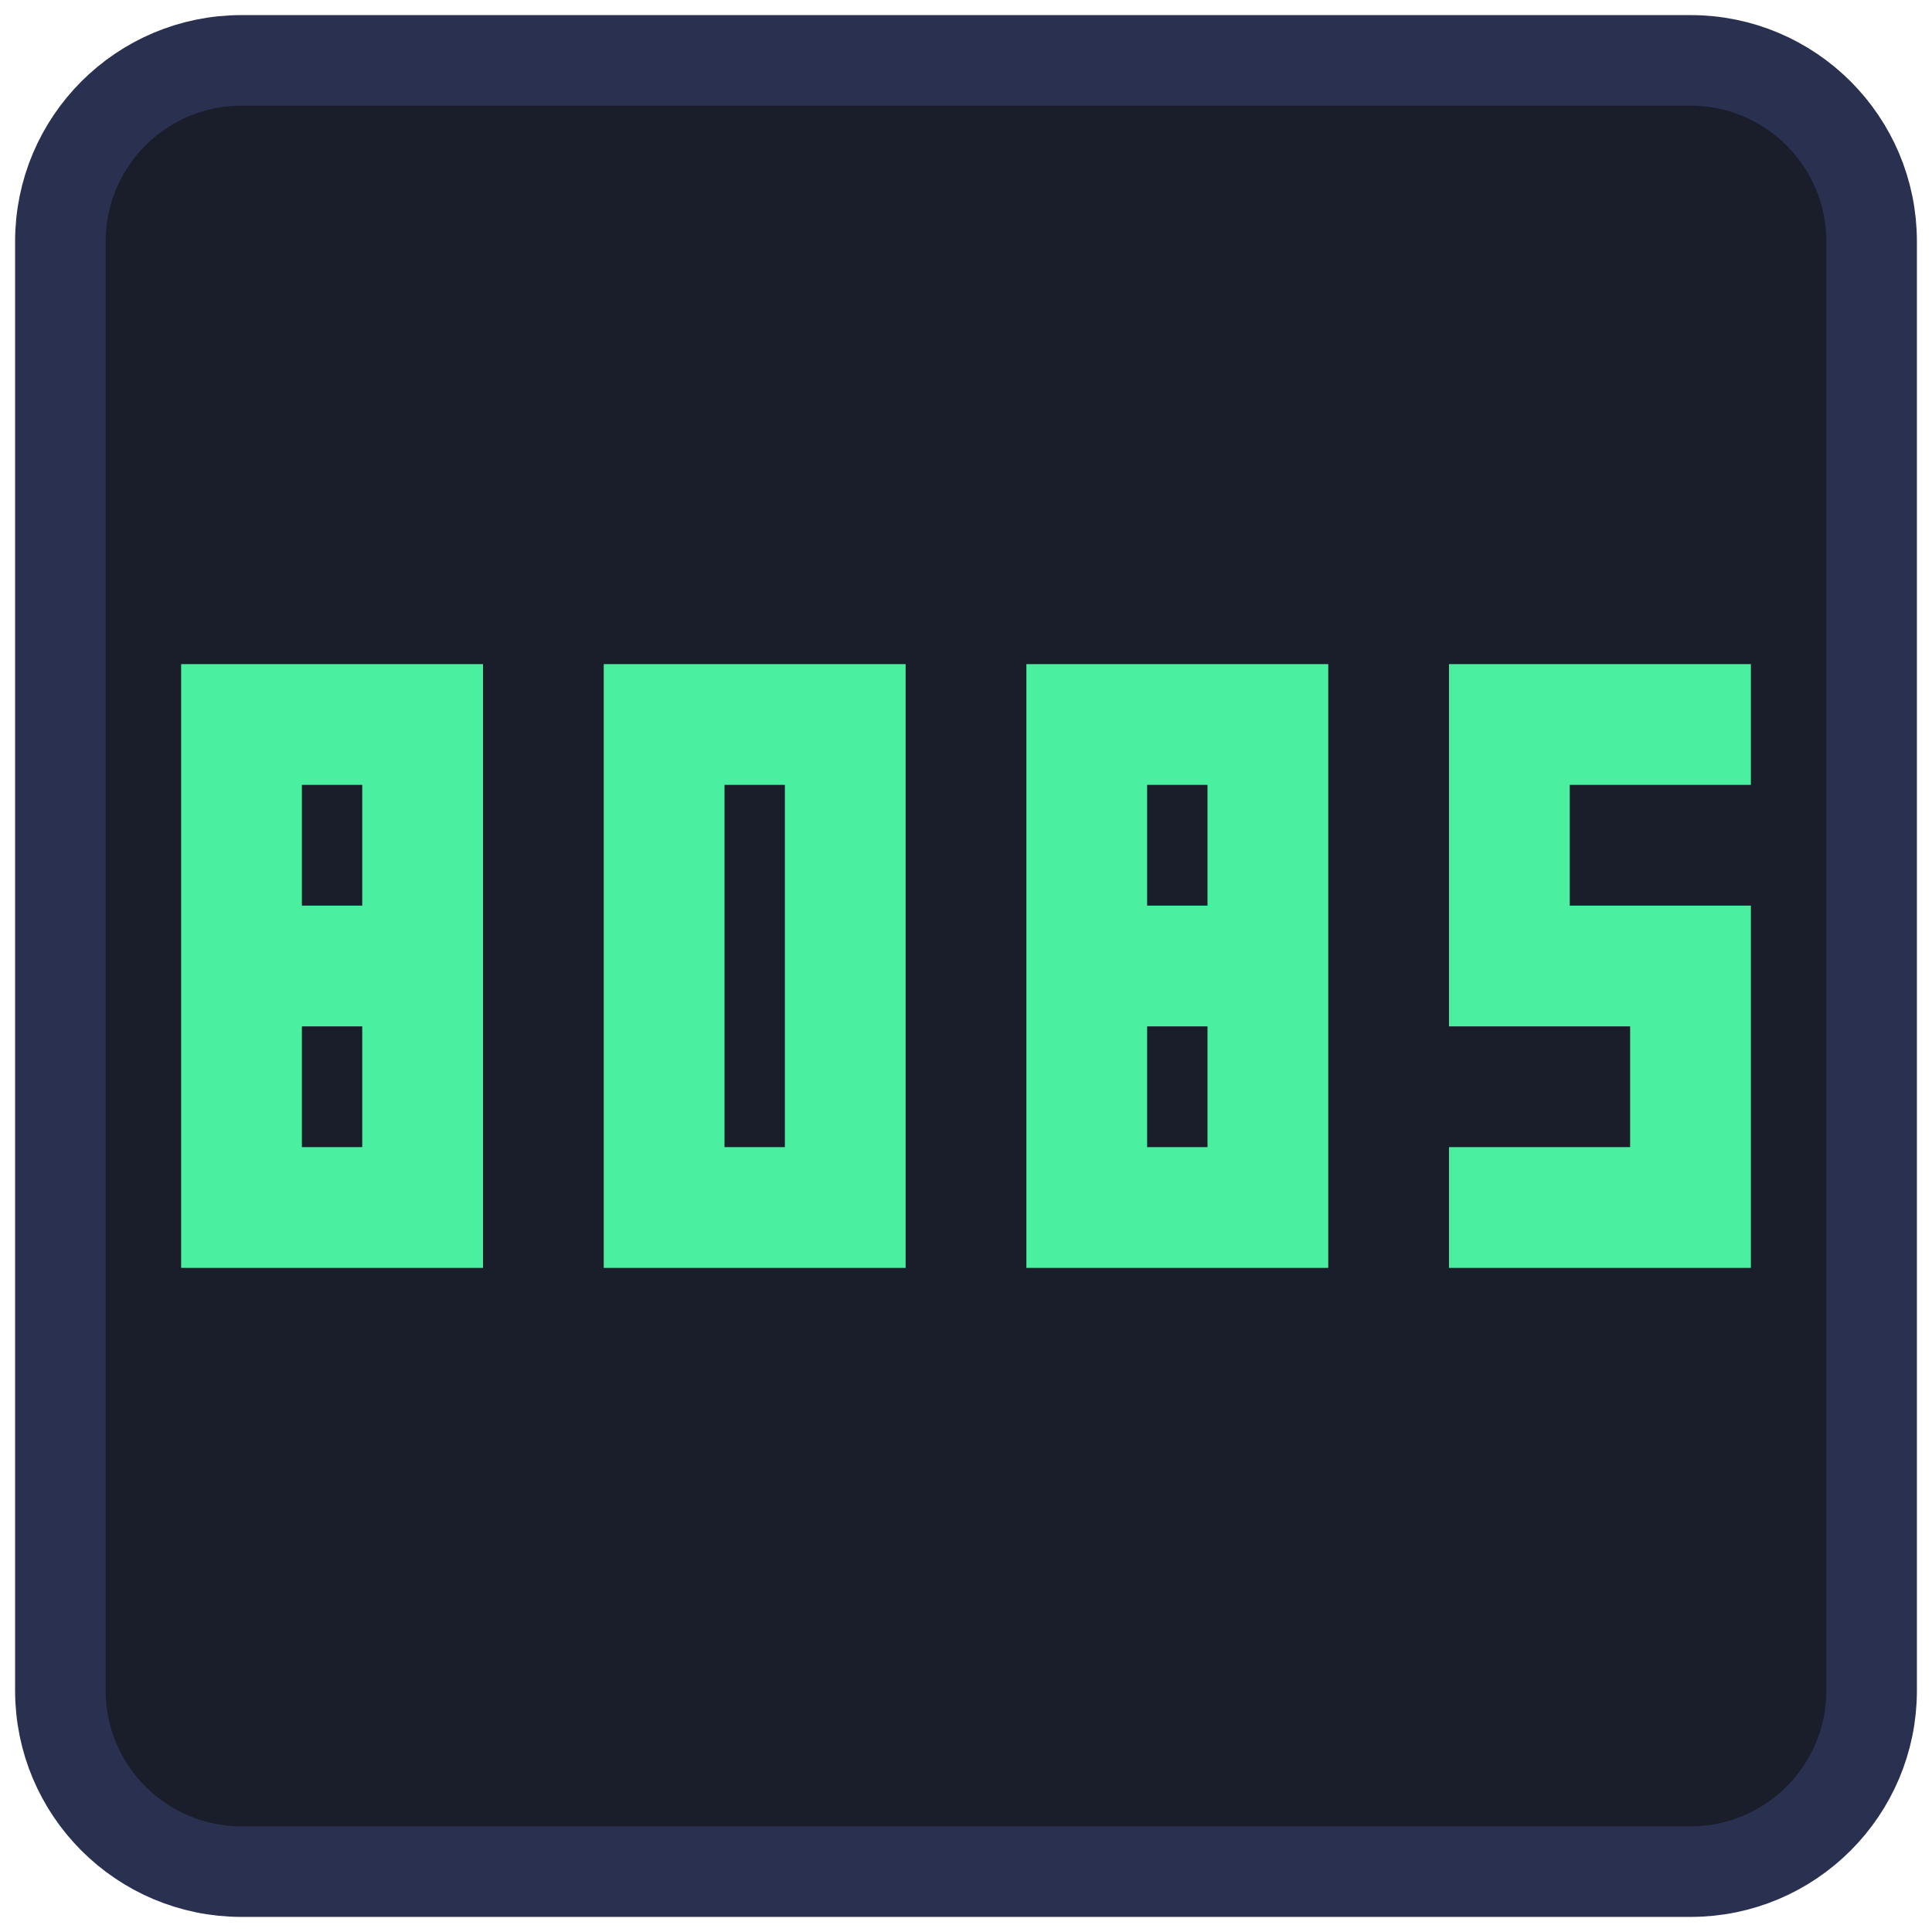
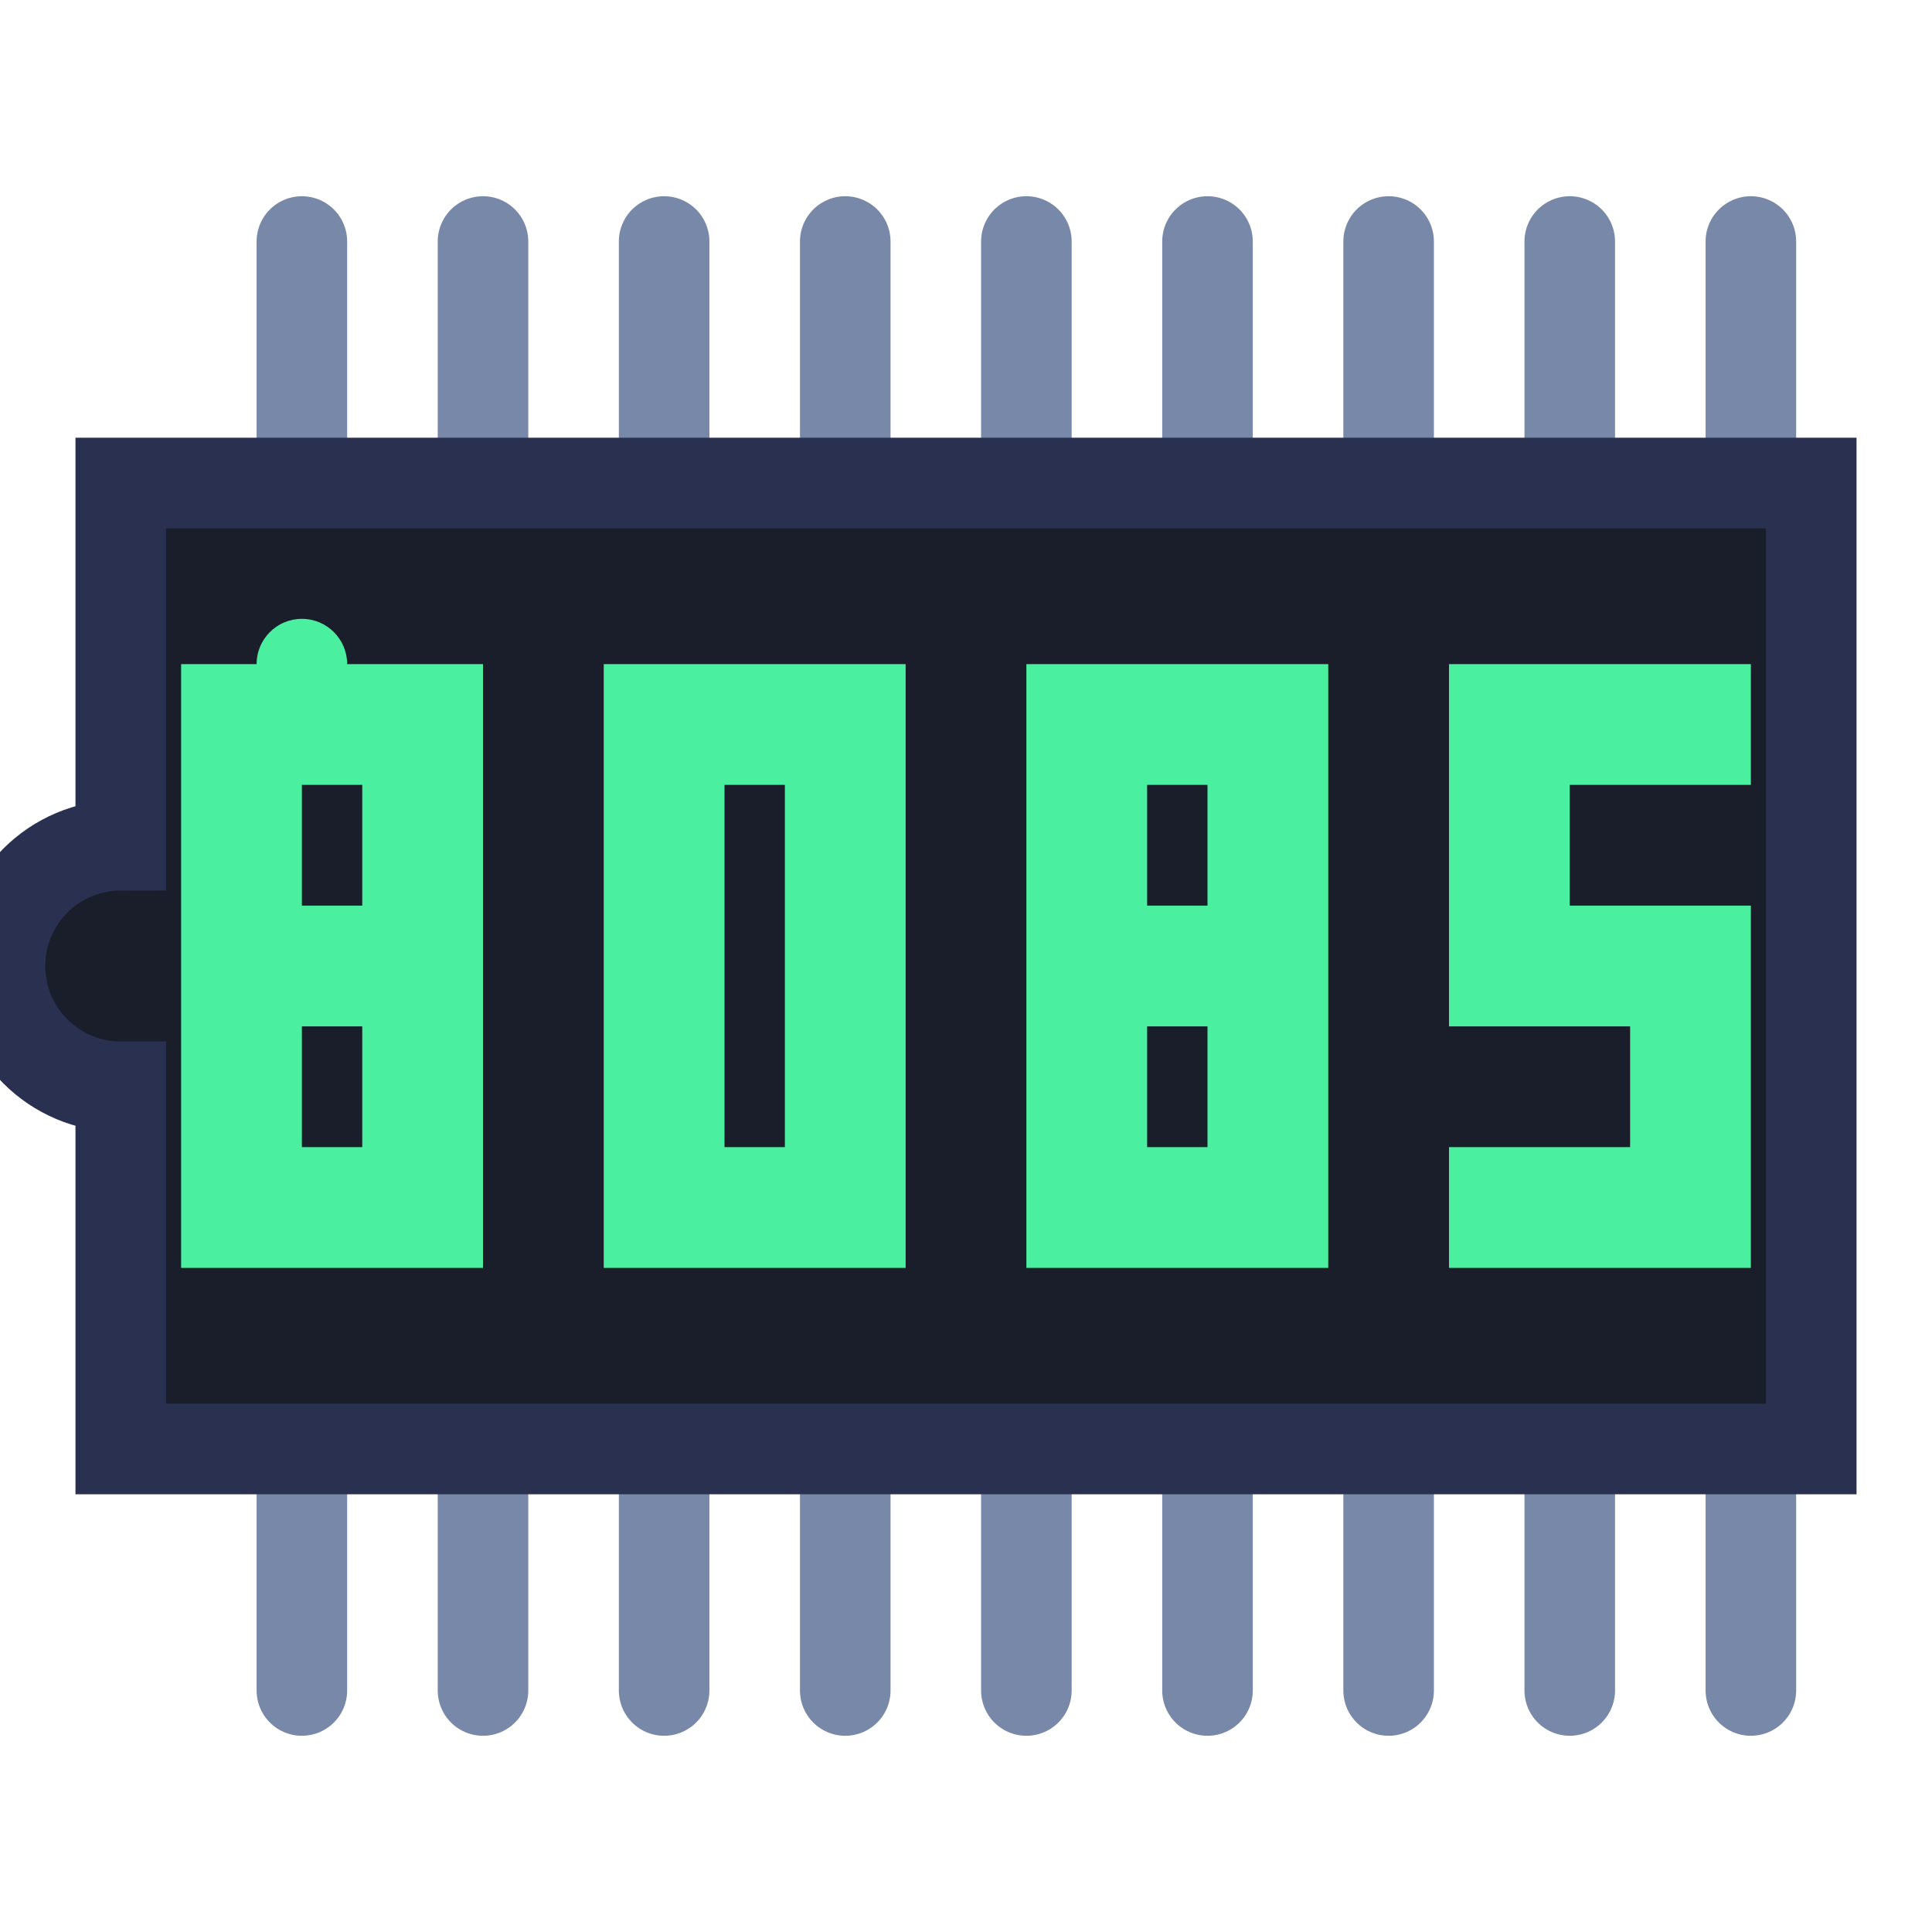
<svg xmlns="http://www.w3.org/2000/svg" viewBox="0 0 32 32">
-   <rect x="1" y="1" width="30" height="30" rx="3" fill="#1a1e2b" />
-   <rect x="1" y="1" width="30" height="30" rx="3" fill="none" stroke="#2a3050" stroke-width="1.5" />
+   <path stroke="#7888a8" stroke-width="1.5" stroke-linecap="round" d="M5 4v4 M8 4v4 M11 4v4 M14 4v4 M17 4v4 M20 4v4 M23 4v4 M26 4v4 M29 4v4 M5 24v4 M8 24v4 M11 24v4 M14 24v4 M17 24v4 M20 24v4 M23 24v4 M26 24v4 M29 24v4" />
+   <path fill="#1a1e2b" stroke="#2a3050" stroke-width="1.5" stroke-linejoin="miter" d="M 2 8 h 28 v 16 H 2 v -6 a 2 2 0 0 1 0 -4 Z" />
+   <circle cx="5" cy="11" r="0.75" fill="#4af0a0" />
  <path fill="none" stroke="#4af0a0" stroke-width="2" stroke-linecap="square" stroke-linejoin="miter" d="M 4 12 h 3 v 8 h -3 z M 4 16 h 3 M 11 12 h 3 v 8 h -3 z M 18 12 h 3 v 8 h -3 z M 18 16 h 3 M 28 12 h -3 v 4 h 3 v 4 h -3" />
</svg>
